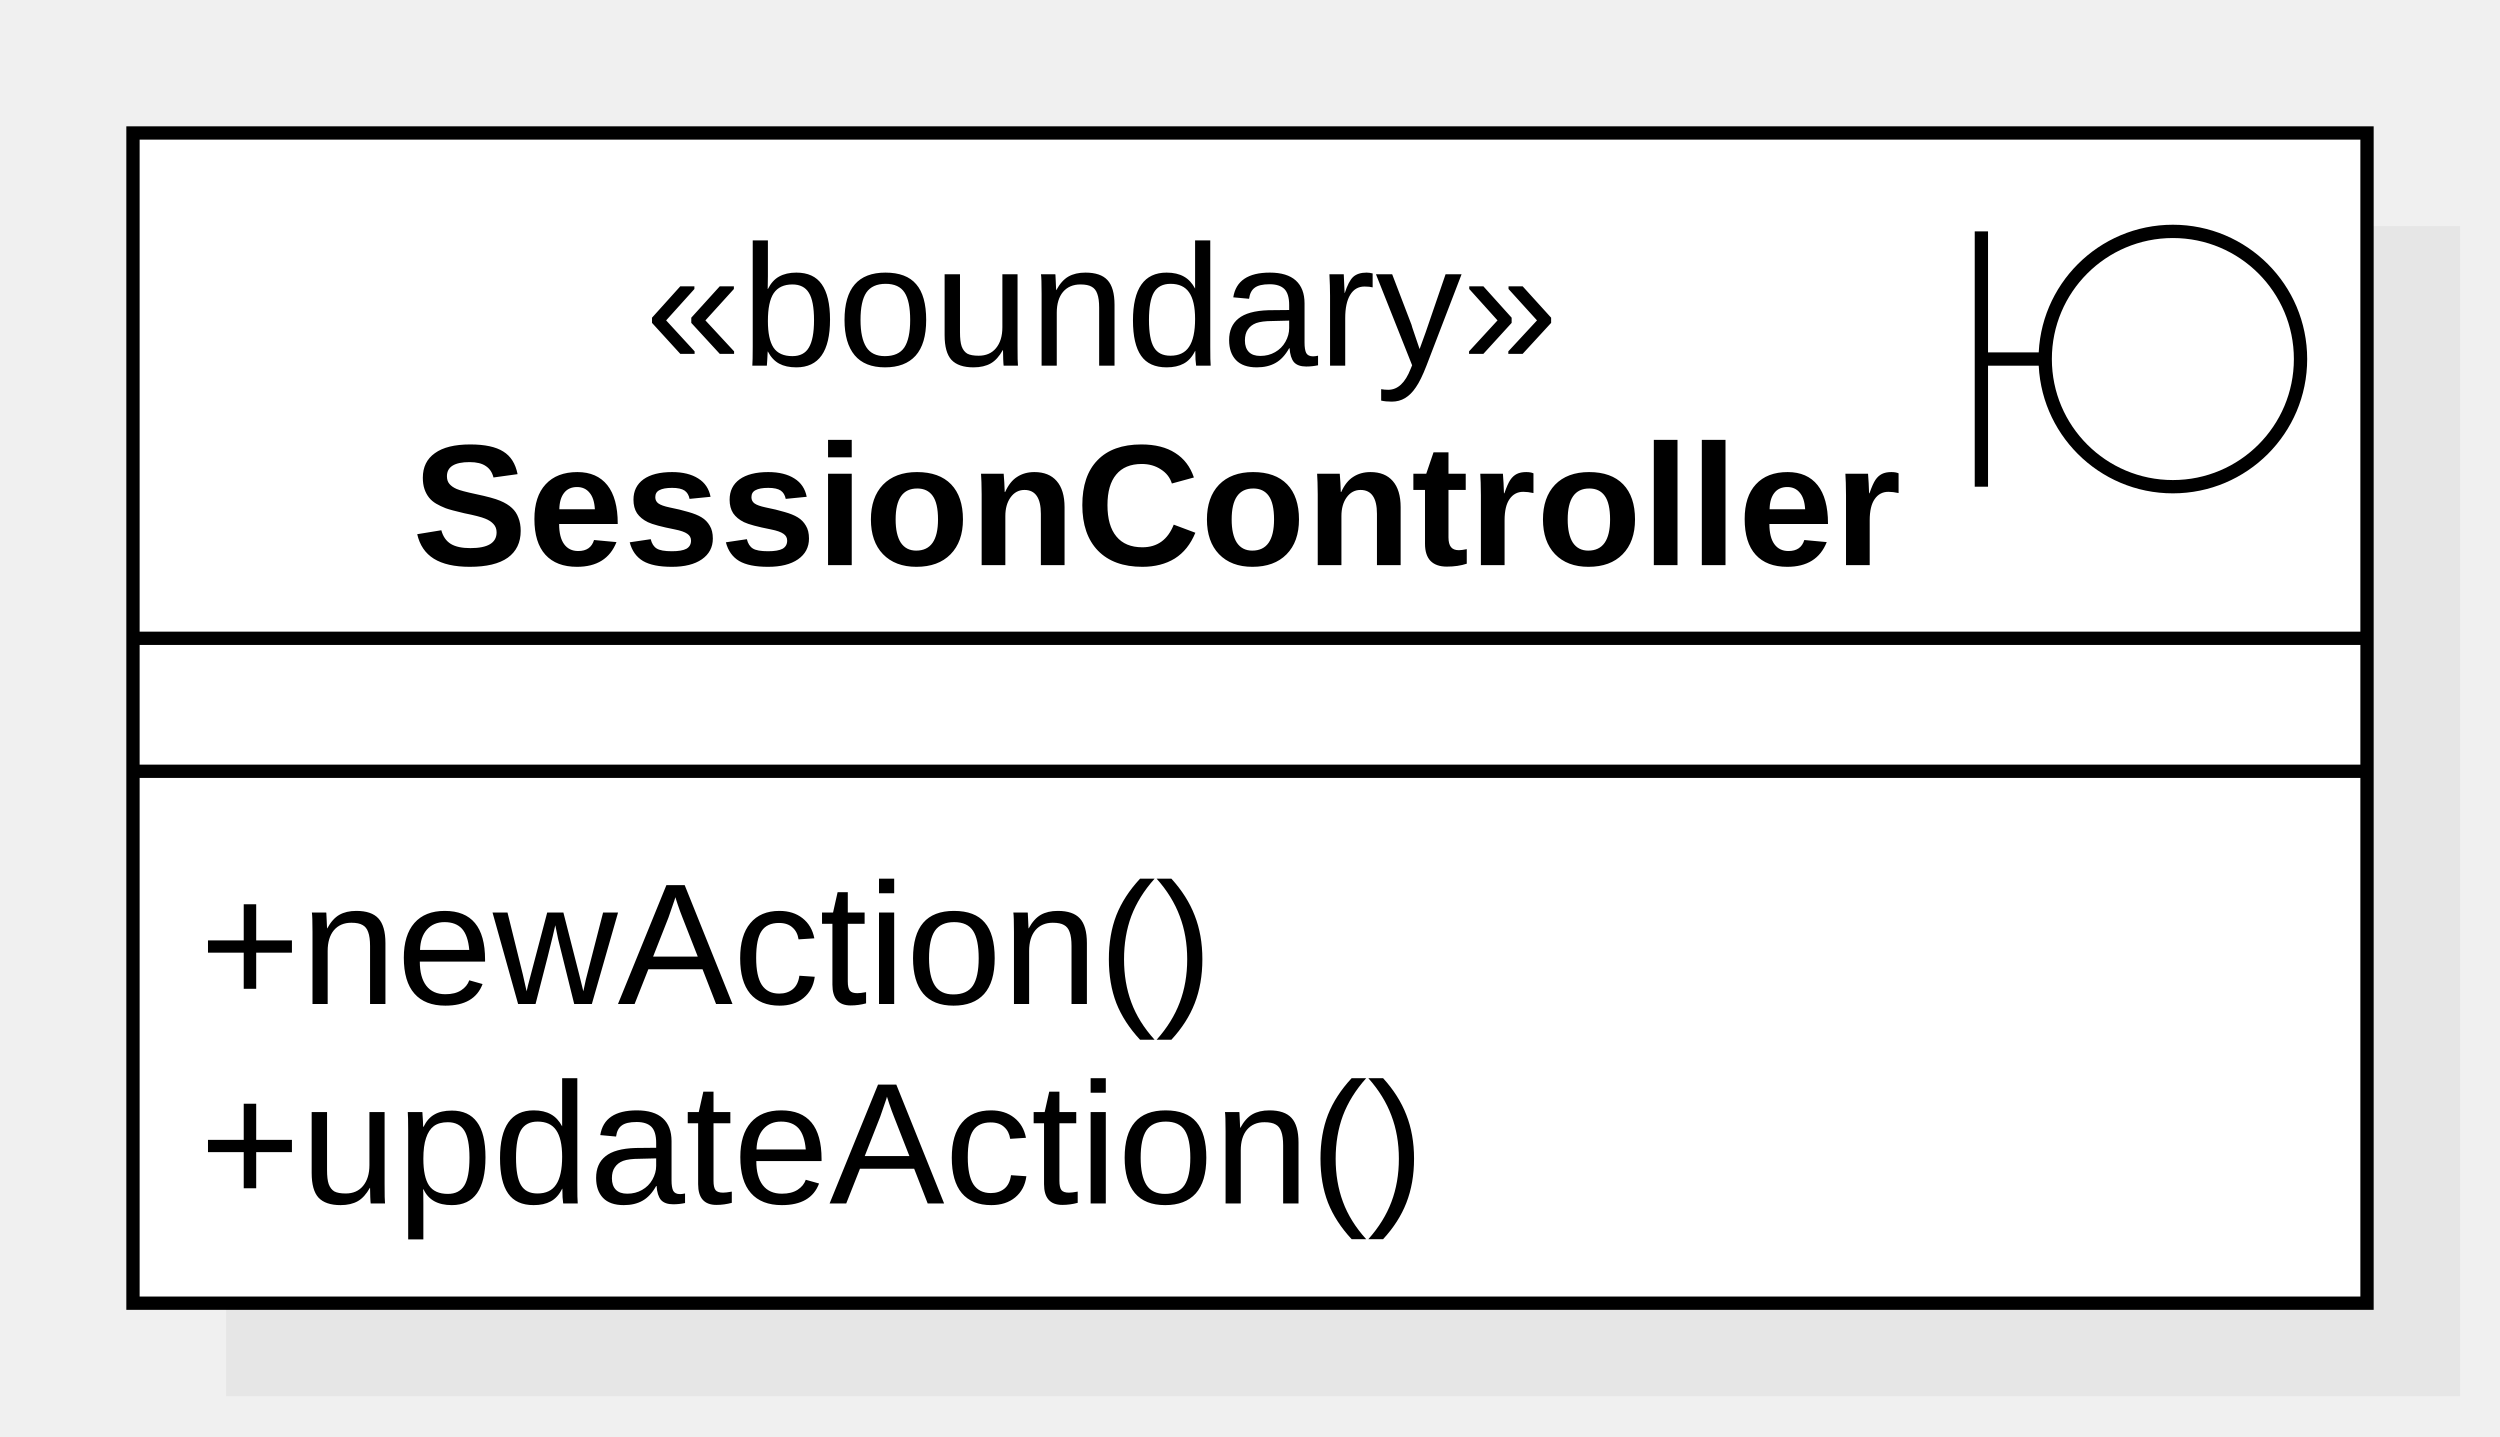
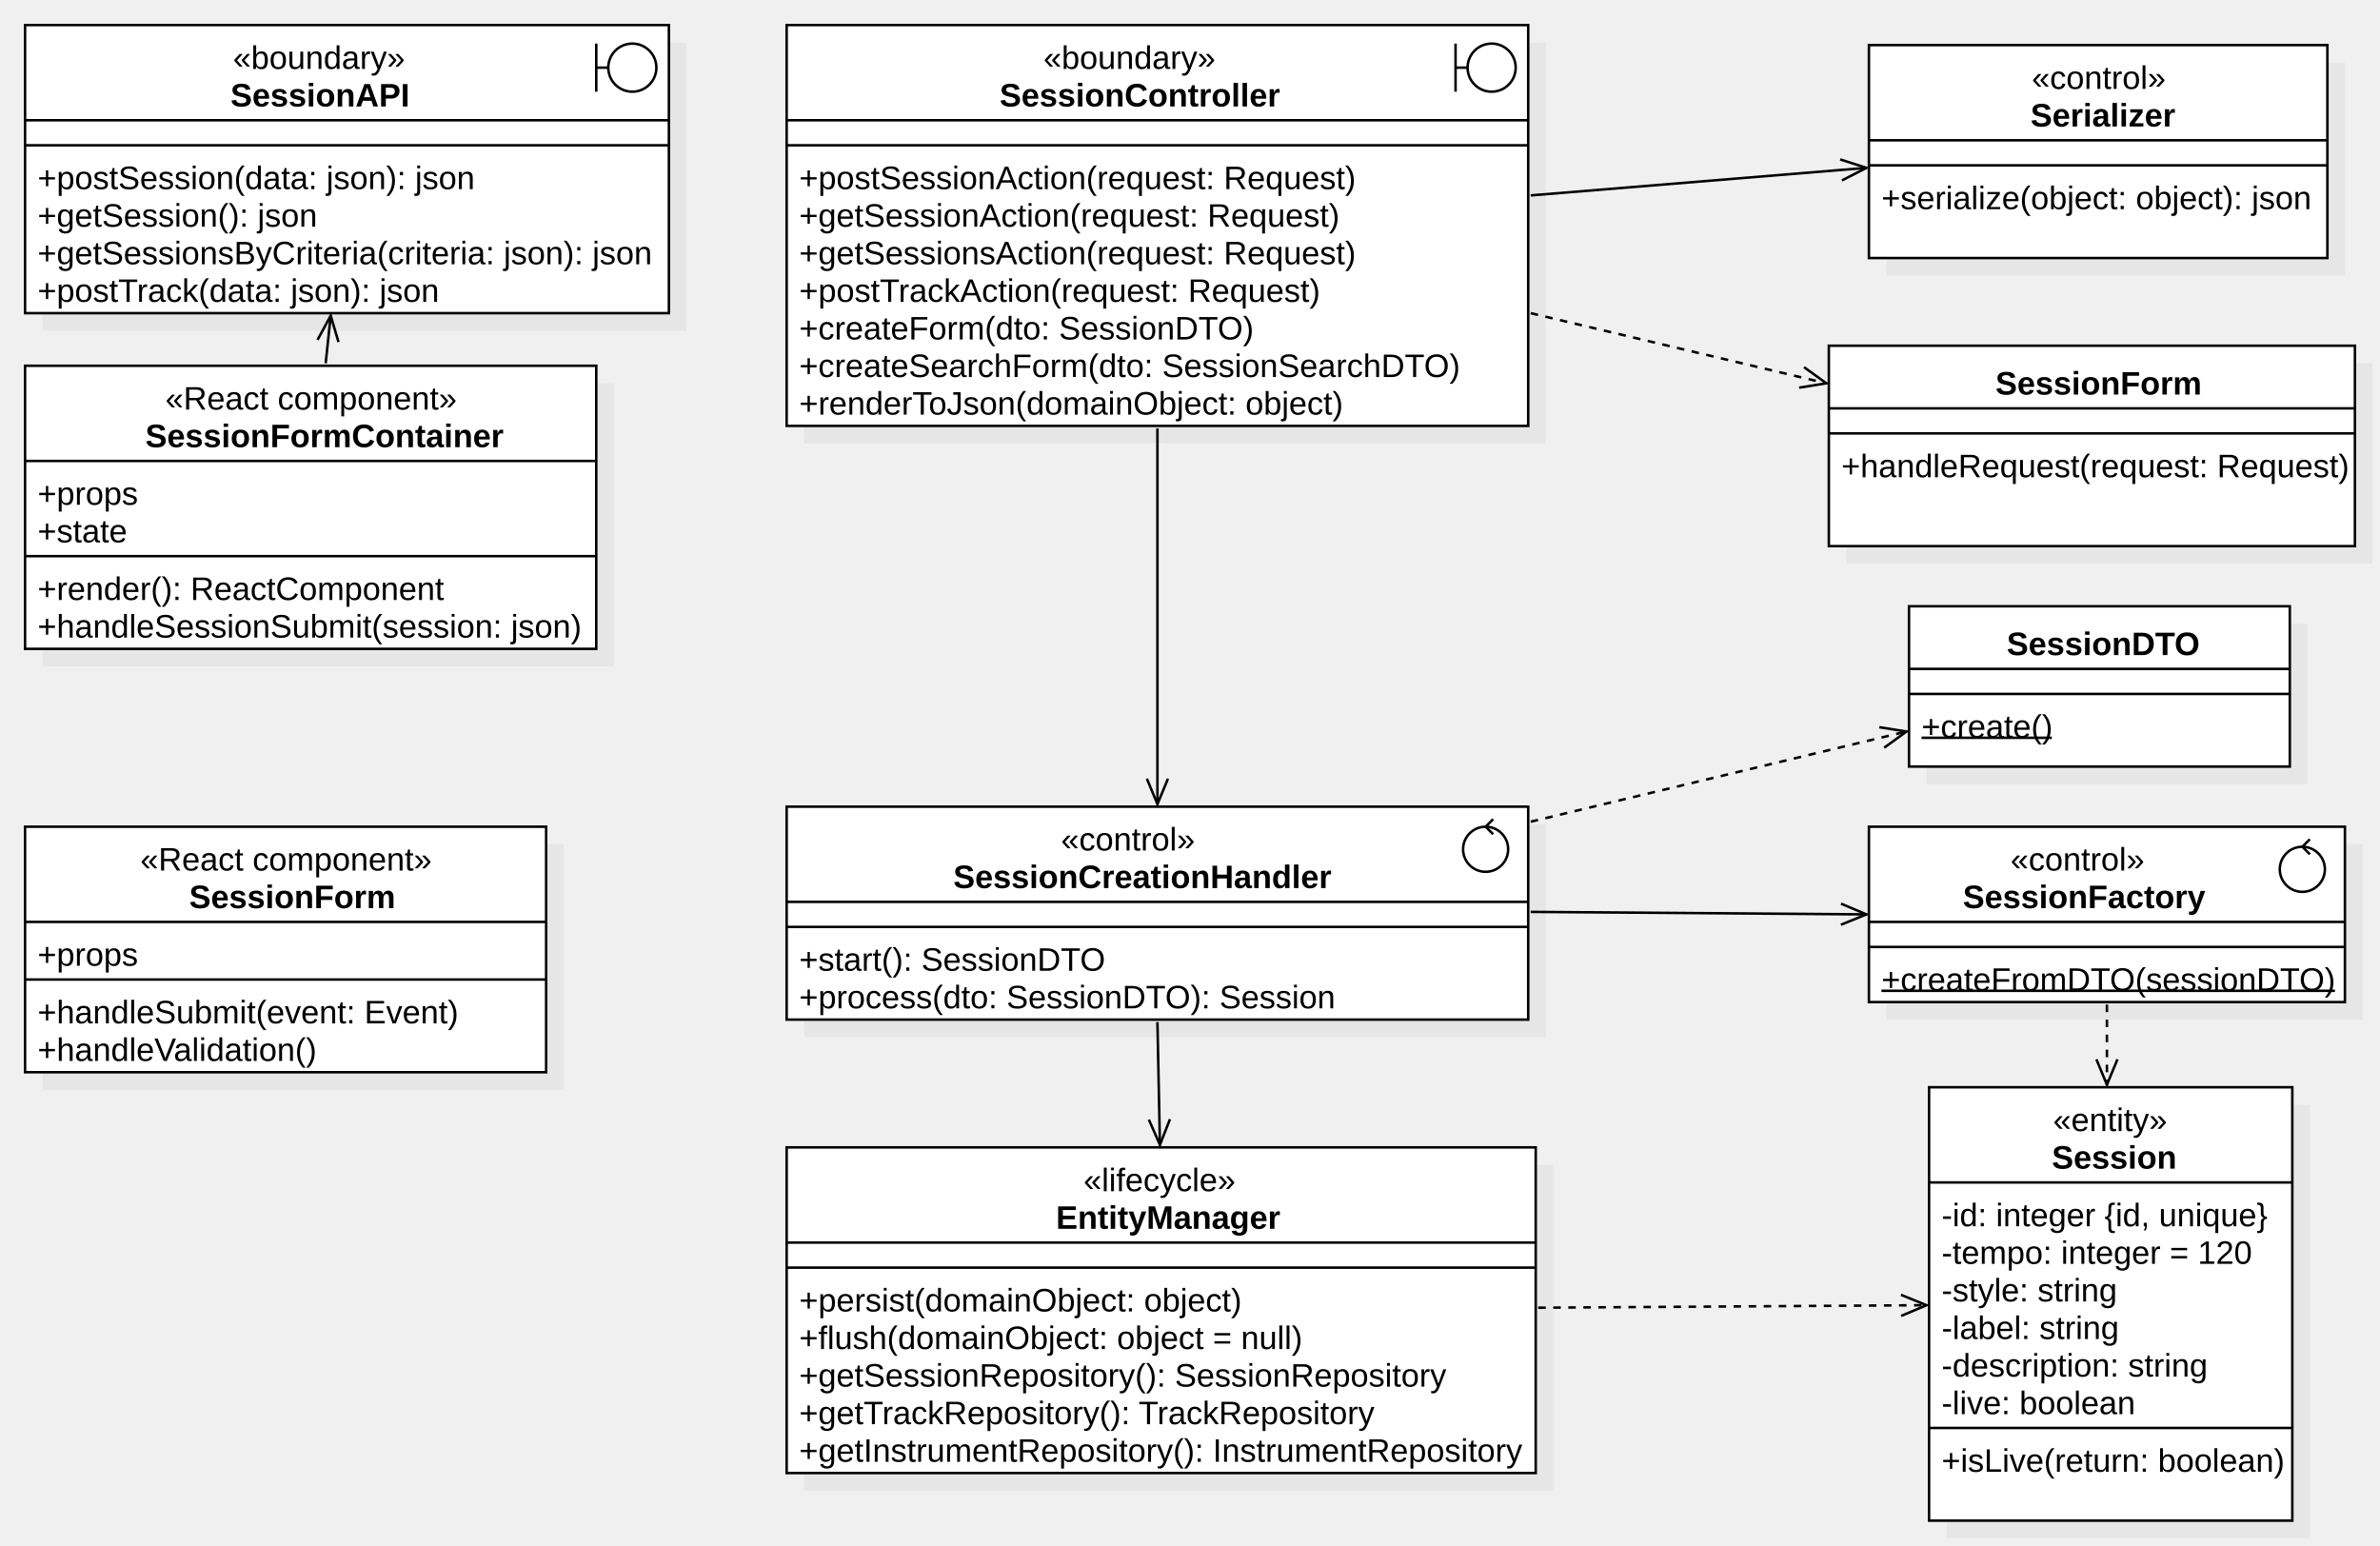
- <svg xmlns="http://www.w3.org/2000/svg" version="1.1" width="188" height="108">
+ <svg xmlns="http://www.w3.org/2000/svg" version="1.1" width="950" height="617">
  <defs />
  <g>
-     <g transform="translate(-22,-30) scale(1,1)">
-       <rect fill="#C0C0C0" stroke="none" x="39" y="47" width="168" height="88" opacity="0.2" />
-     </g>
-     <g transform="translate(-22,-30) scale(1,1)">
-       <rect fill="#ffffff" stroke="none" x="32" y="40" width="168" height="88" />
-     </g>
-     <g transform="translate(-22,-30) scale(1,1)">
-       <path fill="none" stroke="#000000" d="M 32 40 L 200 40 L 200 128 L 32 128 L 32 40 Z Z" stroke-miterlimit="10" />
-     </g>
-     <g transform="translate(-22,-30) scale(1,1)">
-       <path fill="#ffffff" stroke="none" d="M 175.8 57 C 175.8 51.698 180.098 47.4 185.4 47.4 C 190.702 47.4 195 51.698 195 57 C 195 62.302 190.702 66.6 185.4 66.6 C 180.098 66.6 175.8 62.302 175.8 57 Z" />
-     </g>
-     <g transform="translate(-22,-30) scale(1,1)">
-       <path fill="none" stroke="#000000" d="M 175.8 57 C 175.8 51.698 180.098 47.4 185.4 47.4 C 190.702 47.4 195 51.698 195 57 C 195 62.302 190.702 66.6 185.4 66.6 C 180.098 66.6 175.8 62.302 175.8 57 Z" stroke-miterlimit="10" />
-     </g>
-     <g transform="translate(-22,-30) scale(1,1)">
-       <path fill="none" stroke="#000000" d="M 171 47.4 L 171 66.6" stroke-miterlimit="10" />
-     </g>
-     <g transform="translate(-22,-30) scale(1,1)">
-       <path fill="none" stroke="#000000" d="M 171 57 L 175.8 57" stroke-miterlimit="10" />
-     </g>
-     <g transform="translate(-22,-30) scale(1,1)">
-       <path fill="none" stroke="#000000" d="M 32 78 L 200 78" stroke-miterlimit="10" />
-     </g>
-     <g transform="translate(-22,-30) scale(1,1)">
-       <path fill="none" stroke="#000000" d="M 32 88 L 200 88" stroke-miterlimit="10" />
-     </g>
-     <g transform="translate(-22,-30) scale(1,1)">
-       <g>
-         <path fill="none" stroke="none" />
-         <text fill="#000000" stroke="none" font-family="Arial" font-size="13px" font-style="normal" font-weight="normal" text-decoration="none" x="70.5" y="57.5">«boundary»</text>
-       </g>
-     </g>
-     <g transform="translate(-22,-30) scale(1,1)">
-       <g>
-         <path fill="none" stroke="none" />
-         <text fill="#000000" stroke="none" font-family="Arial" font-size="13px" font-style="normal" font-weight="bold" text-decoration="none" x="53" y="72.5">SessionController</text>
-       </g>
-     </g>
-     <g transform="translate(-22,-30) scale(1,1)">
-       <g>
-         <path fill="none" stroke="none" />
-         <text fill="#000000" stroke="none" font-family="Arial" font-size="13px" font-style="normal" font-weight="normal" text-decoration="none" x="37" y="105.5">+newAction()</text>
-       </g>
-     </g>
-     <g transform="translate(-22,-30) scale(1,1)">
-       <g>
-         <path fill="none" stroke="none" />
-         <text fill="#000000" stroke="none" font-family="Arial" font-size="13px" font-style="normal" font-weight="normal" text-decoration="none" x="37" y="120.5">+updateAction()</text>
-       </g>
+     <g transform="translate(-14,-14) scale(1,1)">
+       <rect fill="#C0C0C0" stroke="none" x="335" y="31" width="296" height="160" opacity="0.2" />
+     </g>
+     <g transform="translate(-14,-14) scale(1,1)">
+       <rect fill="#ffffff" stroke="none" x="328" y="24" width="296" height="160" />
+     </g>
+     <g transform="translate(-14,-14) scale(1,1)">
+       <path fill="none" stroke="#000000" d="M 328 24 L 624 24 L 624 184 L 328 184 L 328 24 Z Z" stroke-miterlimit="10" />
+     </g>
+     <g transform="translate(-14,-14) scale(1,1)">
+       <path fill="#ffffff" stroke="none" d="M 599.8 41 C 599.8 35.698 604.098 31.4 609.4 31.4 C 614.702 31.4 619 35.698 619 41 C 619 46.302 614.702 50.6 609.4 50.6 C 604.098 50.6 599.8 46.302 599.8 41 Z" />
+     </g>
+     <g transform="translate(-14,-14) scale(1,1)">
+       <path fill="none" stroke="#000000" d="M 599.8 41 C 599.8 35.698 604.098 31.4 609.4 31.4 C 614.702 31.4 619 35.698 619 41 C 619 46.302 614.702 50.6 609.4 50.6 C 604.098 50.6 599.8 46.302 599.8 41 Z" stroke-miterlimit="10" />
+     </g>
+     <g transform="translate(-14,-14) scale(1,1)">
+       <path fill="none" stroke="#000000" d="M 595 31.4 L 595 50.6" stroke-miterlimit="10" />
+     </g>
+     <g transform="translate(-14,-14) scale(1,1)">
+       <path fill="none" stroke="#000000" d="M 595 41 L 599.8 41" stroke-miterlimit="10" />
+     </g>
+     <g transform="translate(-14,-14) scale(1,1)">
+       <path fill="none" stroke="#000000" d="M 328 62 L 624 62" stroke-miterlimit="10" />
+     </g>
+     <g transform="translate(-14,-14) scale(1,1)">
+       <path fill="none" stroke="#000000" d="M 328 72 L 624 72" stroke-miterlimit="10" />
+     </g>
+     <g transform="translate(-14,-14) scale(1,1)">
+       <g>
+         <path fill="none" stroke="none" />
+         <text fill="#000000" stroke="none" font-family="Arial" font-size="13px" font-style="normal" font-weight="normal" text-decoration="none" x="430.5" y="41.5">«boundary»</text>
+       </g>
+     </g>
+     <g transform="translate(-14,-14) scale(1,1)">
+       <g>
+         <path fill="none" stroke="none" />
+         <text fill="#000000" stroke="none" font-family="Arial" font-size="13px" font-style="normal" font-weight="bold" text-decoration="none" x="413" y="56.5">SessionController</text>
+       </g>
+     </g>
+     <g transform="translate(-14,-14) scale(1,1)">
+       <g>
+         <path fill="none" stroke="none" />
+         <text fill="#000000" stroke="none" font-family="Arial" font-size="13px" font-style="normal" font-weight="normal" text-decoration="none" x="333" y="89.5">+postSessionAction(request: Request)</text>
+       </g>
+     </g>
+     <g transform="translate(-14,-14) scale(1,1)">
+       <g>
+         <path fill="none" stroke="none" />
+         <text fill="#000000" stroke="none" font-family="Arial" font-size="13px" font-style="normal" font-weight="normal" text-decoration="none" x="333" y="104.5">+getSessionAction(request: Request)</text>
+       </g>
+     </g>
+     <g transform="translate(-14,-14) scale(1,1)">
+       <g>
+         <path fill="none" stroke="none" />
+         <text fill="#000000" stroke="none" font-family="Arial" font-size="13px" font-style="normal" font-weight="normal" text-decoration="none" x="333" y="119.5">+getSessionsAction(request: Request)</text>
+       </g>
+     </g>
+     <g transform="translate(-14,-14) scale(1,1)">
+       <g>
+         <path fill="none" stroke="none" />
+         <text fill="#000000" stroke="none" font-family="Arial" font-size="13px" font-style="normal" font-weight="normal" text-decoration="none" x="333" y="134.5">+postTrackAction(request: Request)</text>
+       </g>
+     </g>
+     <g transform="translate(-14,-14) scale(1,1)">
+       <g>
+         <path fill="none" stroke="none" />
+         <text fill="#000000" stroke="none" font-family="Arial" font-size="13px" font-style="normal" font-weight="normal" text-decoration="none" x="333" y="149.5">+createForm(dto: SessionDTO)</text>
+       </g>
+     </g>
+     <g transform="translate(-14,-14) scale(1,1)">
+       <g>
+         <path fill="none" stroke="none" />
+         <text fill="#000000" stroke="none" font-family="Arial" font-size="13px" font-style="normal" font-weight="normal" text-decoration="none" x="333" y="164.5">+createSearchForm(dto: SessionSearchDTO)</text>
+       </g>
+     </g>
+     <g transform="translate(-14,-14) scale(1,1)">
+       <g>
+         <path fill="none" stroke="none" />
+         <text fill="#000000" stroke="none" font-family="Arial" font-size="13px" font-style="normal" font-weight="normal" text-decoration="none" x="333" y="179.5">+renderToJson(domainObject: object)</text>
+       </g>
+     </g>
+     <g transform="translate(-14,-14) scale(1,1)">
+       <rect fill="#C0C0C0" stroke="none" x="31" y="167" width="228" height="113" opacity="0.2" />
+     </g>
+     <g transform="translate(-14,-14) scale(1,1)">
+       <rect fill="#ffffff" stroke="none" x="24" y="160" width="228" height="113" />
+     </g>
+     <g transform="translate(-14,-14) scale(1,1)">
+       <path fill="none" stroke="#000000" d="M 24 160 L 252 160 L 252 273 L 24 273 L 24 160 Z Z" stroke-miterlimit="10" />
+     </g>
+     <g transform="translate(-14,-14) scale(1,1)">
+       <path fill="none" stroke="#000000" d="M 24 198 L 252 198" stroke-miterlimit="10" />
+     </g>
+     <g transform="translate(-14,-14) scale(1,1)">
+       <path fill="none" stroke="#000000" d="M 24 236 L 252 236" stroke-miterlimit="10" />
+     </g>
+     <g transform="translate(-14,-14) scale(1,1)">
+       <g>
+         <path fill="none" stroke="none" />
+         <text fill="#000000" stroke="none" font-family="Arial" font-size="13px" font-style="normal" font-weight="normal" text-decoration="none" x="80" y="177.5">«React component»</text>
+       </g>
+     </g>
+     <g transform="translate(-14,-14) scale(1,1)">
+       <g>
+         <path fill="none" stroke="none" />
+         <text fill="#000000" stroke="none" font-family="Arial" font-size="13px" font-style="normal" font-weight="bold" text-decoration="none" x="72" y="192.5">SessionFormContainer</text>
+       </g>
+     </g>
+     <g transform="translate(-14,-14) scale(1,1)">
+       <g>
+         <path fill="none" stroke="none" />
+         <text fill="#000000" stroke="none" font-family="Arial" font-size="13px" font-style="normal" font-weight="normal" text-decoration="none" x="29" y="215.5">+props</text>
+       </g>
+     </g>
+     <g transform="translate(-14,-14) scale(1,1)">
+       <g>
+         <path fill="none" stroke="none" />
+         <text fill="#000000" stroke="none" font-family="Arial" font-size="13px" font-style="normal" font-weight="normal" text-decoration="none" x="29" y="230.5">+state</text>
+       </g>
+     </g>
+     <g transform="translate(-14,-14) scale(1,1)">
+       <g>
+         <path fill="none" stroke="none" />
+         <text fill="#000000" stroke="none" font-family="Arial" font-size="13px" font-style="normal" font-weight="normal" text-decoration="none" x="29" y="253.5">+render(): ReactComponent</text>
+       </g>
+     </g>
+     <g transform="translate(-14,-14) scale(1,1)">
+       <g>
+         <path fill="none" stroke="none" />
+         <text fill="#000000" stroke="none" font-family="Arial" font-size="13px" font-style="normal" font-weight="normal" text-decoration="none" x="29" y="268.5">+handleSessionSubmit(session: json)</text>
+       </g>
+     </g>
+     <g transform="translate(-14,-14) scale(1,1)">
+       <rect fill="#C0C0C0" stroke="none" x="31" y="351" width="208" height="98" opacity="0.2" />
+     </g>
+     <g transform="translate(-14,-14) scale(1,1)">
+       <rect fill="#ffffff" stroke="none" x="24" y="344" width="208" height="98" />
+     </g>
+     <g transform="translate(-14,-14) scale(1,1)">
+       <path fill="none" stroke="#000000" d="M 24 344 L 232 344 L 232 442 L 24 442 L 24 344 Z Z" stroke-miterlimit="10" />
+     </g>
+     <g transform="translate(-14,-14) scale(1,1)">
+       <path fill="none" stroke="#000000" d="M 24 382 L 232 382" stroke-miterlimit="10" />
+     </g>
+     <g transform="translate(-14,-14) scale(1,1)">
+       <path fill="none" stroke="#000000" d="M 24 405 L 232 405" stroke-miterlimit="10" />
+     </g>
+     <g transform="translate(-14,-14) scale(1,1)">
+       <g>
+         <path fill="none" stroke="none" />
+         <text fill="#000000" stroke="none" font-family="Arial" font-size="13px" font-style="normal" font-weight="normal" text-decoration="none" x="70" y="361.5">«React component»</text>
+       </g>
+     </g>
+     <g transform="translate(-14,-14) scale(1,1)">
+       <g>
+         <path fill="none" stroke="none" />
+         <text fill="#000000" stroke="none" font-family="Arial" font-size="13px" font-style="normal" font-weight="bold" text-decoration="none" x="89.5" y="376.5">SessionForm</text>
+       </g>
+     </g>
+     <g transform="translate(-14,-14) scale(1,1)">
+       <g>
+         <path fill="none" stroke="none" />
+         <text fill="#000000" stroke="none" font-family="Arial" font-size="13px" font-style="normal" font-weight="normal" text-decoration="none" x="29" y="399.5">+props</text>
+       </g>
+     </g>
+     <g transform="translate(-14,-14) scale(1,1)">
+       <g>
+         <path fill="none" stroke="none" />
+         <text fill="#000000" stroke="none" font-family="Arial" font-size="13px" font-style="normal" font-weight="normal" text-decoration="none" x="29" y="422.5">+handleSubmit(event: Event)</text>
+       </g>
+     </g>
+     <g transform="translate(-14,-14) scale(1,1)">
+       <g>
+         <path fill="none" stroke="none" />
+         <text fill="#000000" stroke="none" font-family="Arial" font-size="13px" font-style="normal" font-weight="normal" text-decoration="none" x="29" y="437.5">+handleValidation()</text>
+       </g>
+     </g>
+     <g transform="translate(-14,-14) scale(1,1)">
+       <rect fill="#C0C0C0" stroke="none" x="751" y="159" width="210" height="80" opacity="0.2" />
+     </g>
+     <g transform="translate(-14,-14) scale(1,1)">
+       <rect fill="#ffffff" stroke="none" x="744" y="152" width="210" height="80" />
+     </g>
+     <g transform="translate(-14,-14) scale(1,1)">
+       <path fill="none" stroke="#000000" d="M 744 152 L 954 152 L 954 232 L 744 232 L 744 152 Z Z" stroke-miterlimit="10" />
+     </g>
+     <g transform="translate(-14,-14) scale(1,1)">
+       <path fill="none" stroke="#000000" d="M 744 177 L 954 177" stroke-miterlimit="10" />
+     </g>
+     <g transform="translate(-14,-14) scale(1,1)">
+       <path fill="none" stroke="#000000" d="M 744 187 L 954 187" stroke-miterlimit="10" />
+     </g>
+     <g transform="translate(-14,-14) scale(1,1)">
+       <g>
+         <path fill="none" stroke="none" />
+         <text fill="#000000" stroke="none" font-family="Arial" font-size="13px" font-style="normal" font-weight="bold" text-decoration="none" x="810.5" y="171.5">SessionForm</text>
+       </g>
+     </g>
+     <g transform="translate(-14,-14) scale(1,1)">
+       <g>
+         <path fill="none" stroke="none" />
+         <text fill="#000000" stroke="none" font-family="Arial" font-size="13px" font-style="normal" font-weight="normal" text-decoration="none" x="749" y="204.5">+handleRequest(request: Request)</text>
+       </g>
+     </g>
+     <g transform="translate(-14,-14) scale(1,1)">
+       <rect fill="#C0C0C0" stroke="none" x="335" y="343" width="296" height="85" opacity="0.2" />
+     </g>
+     <g transform="translate(-14,-14) scale(1,1)">
+       <rect fill="#ffffff" stroke="none" x="328" y="336" width="296" height="85" />
+     </g>
+     <g transform="translate(-14,-14) scale(1,1)">
+       <path fill="none" stroke="#000000" d="M 328 336 L 624 336 L 624 421 L 328 421 L 328 336 Z Z" stroke-miterlimit="10" />
+     </g>
+     <g transform="translate(-14,-14) scale(1,1)">
+       <path fill="#ffffff" stroke="none" d="M 598 353 C 598 348.029 602.029 344 607 344 C 611.971 344 616 348.029 616 353 C 616 357.971 611.971 362 607 362 C 602.029 362 598 357.971 598 353 Z" />
+     </g>
+     <g transform="translate(-14,-14) scale(1,1)">
+       <path fill="none" stroke="#000000" d="M 598 353 C 598 348.029 602.029 344 607 344 C 611.971 344 616 348.029 616 353 C 616 357.971 611.971 362 607 362 C 602.029 362 598 357.971 598 353 Z" stroke-miterlimit="10" />
+     </g>
+     <g transform="translate(-14,-14) scale(1,1)">
+       <path fill="none" stroke="#000000" d="M 607 344 L 610 341" stroke-miterlimit="10" />
+     </g>
+     <g transform="translate(-14,-14) scale(1,1)">
+       <path fill="none" stroke="#000000" d="M 607 344 L 610 347" stroke-miterlimit="10" />
+     </g>
+     <g transform="translate(-14,-14) scale(1,1)">
+       <path fill="none" stroke="#000000" d="M 328 374 L 624 374" stroke-miterlimit="10" />
+     </g>
+     <g transform="translate(-14,-14) scale(1,1)">
+       <path fill="none" stroke="#000000" d="M 328 384 L 624 384" stroke-miterlimit="10" />
+     </g>
+     <g transform="translate(-14,-14) scale(1,1)">
+       <g>
+         <path fill="none" stroke="none" />
+         <text fill="#000000" stroke="none" font-family="Arial" font-size="13px" font-style="normal" font-weight="normal" text-decoration="none" x="437.5" y="353.5">«control»</text>
+       </g>
+     </g>
+     <g transform="translate(-14,-14) scale(1,1)">
+       <g>
+         <path fill="none" stroke="none" />
+         <text fill="#000000" stroke="none" font-family="Arial" font-size="13px" font-style="normal" font-weight="bold" text-decoration="none" x="394.5" y="368.5">SessionCreationHandler</text>
+       </g>
+     </g>
+     <g transform="translate(-14,-14) scale(1,1)">
+       <g>
+         <path fill="none" stroke="none" />
+         <text fill="#000000" stroke="none" font-family="Arial" font-size="13px" font-style="normal" font-weight="normal" text-decoration="none" x="333" y="401.5">+start(): SessionDTO</text>
+       </g>
+     </g>
+     <g transform="translate(-14,-14) scale(1,1)">
+       <g>
+         <path fill="none" stroke="none" />
+         <text fill="#000000" stroke="none" font-family="Arial" font-size="13px" font-style="normal" font-weight="normal" text-decoration="none" x="333" y="416.5">+process(dto: SessionDTO): Session</text>
+       </g>
+     </g>
+     <g transform="translate(-14,-14) scale(1,1)">
+       <rect fill="#C0C0C0" stroke="none" x="767" y="351" width="190" height="70" opacity="0.2" />
+     </g>
+     <g transform="translate(-14,-14) scale(1,1)">
+       <rect fill="#ffffff" stroke="none" x="760" y="344" width="190" height="70" />
+     </g>
+     <g transform="translate(-14,-14) scale(1,1)">
+       <path fill="none" stroke="#000000" d="M 760 344 L 950 344 L 950 414 L 760 414 L 760 344 Z Z" stroke-miterlimit="10" />
+     </g>
+     <g transform="translate(-14,-14) scale(1,1)">
+       <path fill="#ffffff" stroke="none" d="M 924 361 C 924 356.029 928.029 352 933 352 C 937.971 352 942 356.029 942 361 C 942 365.971 937.971 370 933 370 C 928.029 370 924 365.971 924 361 Z" />
+     </g>
+     <g transform="translate(-14,-14) scale(1,1)">
+       <path fill="none" stroke="#000000" d="M 924 361 C 924 356.029 928.029 352 933 352 C 937.971 352 942 356.029 942 361 C 942 365.971 937.971 370 933 370 C 928.029 370 924 365.971 924 361 Z" stroke-miterlimit="10" />
+     </g>
+     <g transform="translate(-14,-14) scale(1,1)">
+       <path fill="none" stroke="#000000" d="M 933 352 L 936 349" stroke-miterlimit="10" />
+     </g>
+     <g transform="translate(-14,-14) scale(1,1)">
+       <path fill="none" stroke="#000000" d="M 933 352 L 936 355" stroke-miterlimit="10" />
+     </g>
+     <g transform="translate(-14,-14) scale(1,1)">
+       <path fill="none" stroke="#000000" d="M 760 382 L 950 382" stroke-miterlimit="10" />
+     </g>
+     <g transform="translate(-14,-14) scale(1,1)">
+       <path fill="none" stroke="#000000" d="M 760 392 L 950 392" stroke-miterlimit="10" />
+     </g>
+     <g transform="translate(-14,-14) scale(1,1)">
+       <g>
+         <path fill="none" stroke="none" />
+         <text fill="#000000" stroke="none" font-family="Arial" font-size="13px" font-style="normal" font-weight="normal" text-decoration="none" x="816.5" y="361.5">«control»</text>
+       </g>
+     </g>
+     <g transform="translate(-14,-14) scale(1,1)">
+       <g>
+         <path fill="none" stroke="none" />
+         <text fill="#000000" stroke="none" font-family="Arial" font-size="13px" font-style="normal" font-weight="bold" text-decoration="none" x="797.5" y="376.5">SessionFactory</text>
+       </g>
+     </g>
+     <g transform="translate(-14,-14) scale(1,1)">
+       <g>
+         <path fill="none" stroke="none" />
+         <text fill="#000000" stroke="none" font-family="Arial" font-size="13px" font-style="normal" font-weight="normal" text-decoration="none" x="765" y="409.5">+createFromDTO(sessionDTO)</text>
+         <path fill="none" stroke="#000000" d="M 765 409.5 L 946 409.5" stroke-miterlimit="10" />
+       </g>
+     </g>
+     <g transform="translate(-14,-14) scale(1,1)">
+       <rect fill="#C0C0C0" stroke="none" x="335" y="479" width="299" height="130" opacity="0.2" />
+     </g>
+     <g transform="translate(-14,-14) scale(1,1)">
+       <rect fill="#ffffff" stroke="none" x="328" y="472" width="299" height="130" />
+     </g>
+     <g transform="translate(-14,-14) scale(1,1)">
+       <path fill="none" stroke="#000000" d="M 328 472 L 627 472 L 627 602 L 328 602 L 328 472 Z Z" stroke-miterlimit="10" />
+     </g>
+     <g transform="translate(-14,-14) scale(1,1)">
+       <path fill="none" stroke="#000000" d="M 328 510 L 627 510" stroke-miterlimit="10" />
+     </g>
+     <g transform="translate(-14,-14) scale(1,1)">
+       <path fill="none" stroke="#000000" d="M 328 520 L 627 520" stroke-miterlimit="10" />
+     </g>
+     <g transform="translate(-14,-14) scale(1,1)">
+       <g>
+         <path fill="none" stroke="none" />
+         <text fill="#000000" stroke="none" font-family="Arial" font-size="13px" font-style="normal" font-weight="normal" text-decoration="none" x="446.5" y="489.5">«lifecycle»</text>
+       </g>
+     </g>
+     <g transform="translate(-14,-14) scale(1,1)">
+       <g>
+         <path fill="none" stroke="none" />
+         <text fill="#000000" stroke="none" font-family="Arial" font-size="13px" font-style="normal" font-weight="bold" text-decoration="none" x="435.5" y="504.5">EntityManager</text>
+       </g>
+     </g>
+     <g transform="translate(-14,-14) scale(1,1)">
+       <g>
+         <path fill="none" stroke="none" />
+         <text fill="#000000" stroke="none" font-family="Arial" font-size="13px" font-style="normal" font-weight="normal" text-decoration="none" x="333" y="537.5">+persist(domainObject: object)</text>
+       </g>
+     </g>
+     <g transform="translate(-14,-14) scale(1,1)">
+       <g>
+         <path fill="none" stroke="none" />
+         <text fill="#000000" stroke="none" font-family="Arial" font-size="13px" font-style="normal" font-weight="normal" text-decoration="none" x="333" y="552.5">+flush(domainObject: object = null)</text>
+       </g>
+     </g>
+     <g transform="translate(-14,-14) scale(1,1)">
+       <g>
+         <path fill="none" stroke="none" />
+         <text fill="#000000" stroke="none" font-family="Arial" font-size="13px" font-style="normal" font-weight="normal" text-decoration="none" x="333" y="567.5">+getSessionRepository(): SessionRepository</text>
+       </g>
+     </g>
+     <g transform="translate(-14,-14) scale(1,1)">
+       <g>
+         <path fill="none" stroke="none" />
+         <text fill="#000000" stroke="none" font-family="Arial" font-size="13px" font-style="normal" font-weight="normal" text-decoration="none" x="333" y="582.5">+getTrackRepository(): TrackRepository</text>
+       </g>
+     </g>
+     <g transform="translate(-14,-14) scale(1,1)">
+       <g>
+         <path fill="none" stroke="none" />
+         <text fill="#000000" stroke="none" font-family="Arial" font-size="13px" font-style="normal" font-weight="normal" text-decoration="none" x="333" y="597.5">+getInstrumentRepository(): InstrumentRepository</text>
+       </g>
+     </g>
+     <g transform="translate(-14,-14) scale(1,1)">
+       <path fill="none" stroke="#000000" d="M 476 185 L 476 335" stroke-miterlimit="10" />
+     </g>
+     <g transform="translate(-14,-14) scale(1,1)">
+       <path fill="none" stroke="#000000" d="M 471.79 324.837 L 476 335 L 480.21 324.837" stroke-miterlimit="10" />
+     </g>
+     <g transform="translate(-14,-14) scale(1,1)">
+       <path fill="none" stroke="#000000" d="M 625 378 L 759 379" stroke-miterlimit="10" />
+     </g>
+     <g transform="translate(-14,-14) scale(1,1)">
+       <path fill="none" stroke="#000000" d="M 748.806 383.134 L 759 379 L 748.869 374.715" stroke-miterlimit="10" />
+     </g>
+     <g transform="translate(-14,-14) scale(1,1)">
+       <path fill="none" stroke="#000000" d="M 476 422 L 477 471" stroke-miterlimit="10" />
+     </g>
+     <g transform="translate(-14,-14) scale(1,1)">
+       <path fill="none" stroke="#000000" d="M 472.584 460.925 L 477 471 L 481.001 460.754" stroke-miterlimit="10" />
+     </g>
+     <g transform="translate(-14,-14) scale(1,1)">
+       <rect fill="#C0C0C0" stroke="none" x="783" y="263" width="152" height="64" opacity="0.2" />
+     </g>
+     <g transform="translate(-14,-14) scale(1,1)">
+       <rect fill="#ffffff" stroke="none" x="776" y="256" width="152" height="64" />
+     </g>
+     <g transform="translate(-14,-14) scale(1,1)">
+       <path fill="none" stroke="#000000" d="M 776 256 L 928 256 L 928 320 L 776 320 L 776 256 Z Z" stroke-miterlimit="10" />
+     </g>
+     <g transform="translate(-14,-14) scale(1,1)">
+       <path fill="none" stroke="#000000" d="M 776 281 L 928 281" stroke-miterlimit="10" />
+     </g>
+     <g transform="translate(-14,-14) scale(1,1)">
+       <path fill="none" stroke="#000000" d="M 776 291 L 928 291" stroke-miterlimit="10" />
+     </g>
+     <g transform="translate(-14,-14) scale(1,1)">
+       <g>
+         <path fill="none" stroke="none" />
+         <text fill="#000000" stroke="none" font-family="Arial" font-size="13px" font-style="normal" font-weight="bold" text-decoration="none" x="815" y="275.5">SessionDTO</text>
+       </g>
+     </g>
+     <g transform="translate(-14,-14) scale(1,1)">
+       <g>
+         <path fill="none" stroke="none" />
+         <text fill="#000000" stroke="none" font-family="Arial" font-size="13px" font-style="normal" font-weight="normal" text-decoration="none" x="781" y="308.5">+create()</text>
+         <path fill="none" stroke="#000000" d="M 781 308.5 L 833 308.5" stroke-miterlimit="10" />
+       </g>
+     </g>
+     <g transform="translate(-14,-14) scale(1,1)">
+       <rect fill="#C0C0C0" stroke="none" x="31" y="31" width="257" height="115" opacity="0.2" />
+     </g>
+     <g transform="translate(-14,-14) scale(1,1)">
+       <rect fill="#ffffff" stroke="none" x="24" y="24" width="257" height="115" />
+     </g>
+     <g transform="translate(-14,-14) scale(1,1)">
+       <path fill="none" stroke="#000000" d="M 24 24 L 281 24 L 281 139 L 24 139 L 24 24 Z Z" stroke-miterlimit="10" />
+     </g>
+     <g transform="translate(-14,-14) scale(1,1)">
+       <path fill="#ffffff" stroke="none" d="M 256.8 41 C 256.8 35.698 261.098 31.4 266.4 31.4 C 271.702 31.4 276 35.698 276 41 C 276 46.302 271.702 50.6 266.4 50.6 C 261.098 50.6 256.8 46.302 256.8 41 Z" />
+     </g>
+     <g transform="translate(-14,-14) scale(1,1)">
+       <path fill="none" stroke="#000000" d="M 256.8 41 C 256.8 35.698 261.098 31.4 266.4 31.4 C 271.702 31.4 276 35.698 276 41 C 276 46.302 271.702 50.6 266.4 50.6 C 261.098 50.6 256.8 46.302 256.8 41 Z" stroke-miterlimit="10" />
+     </g>
+     <g transform="translate(-14,-14) scale(1,1)">
+       <path fill="none" stroke="#000000" d="M 252 31.4 L 252 50.6" stroke-miterlimit="10" />
+     </g>
+     <g transform="translate(-14,-14) scale(1,1)">
+       <path fill="none" stroke="#000000" d="M 252 41 L 256.8 41" stroke-miterlimit="10" />
+     </g>
+     <g transform="translate(-14,-14) scale(1,1)">
+       <path fill="none" stroke="#000000" d="M 24 62 L 281 62" stroke-miterlimit="10" />
+     </g>
+     <g transform="translate(-14,-14) scale(1,1)">
+       <path fill="none" stroke="#000000" d="M 24 72 L 281 72" stroke-miterlimit="10" />
+     </g>
+     <g transform="translate(-14,-14) scale(1,1)">
+       <g>
+         <path fill="none" stroke="none" />
+         <text fill="#000000" stroke="none" font-family="Arial" font-size="13px" font-style="normal" font-weight="normal" text-decoration="none" x="107" y="41.5">«boundary»</text>
+       </g>
+     </g>
+     <g transform="translate(-14,-14) scale(1,1)">
+       <g>
+         <path fill="none" stroke="none" />
+         <text fill="#000000" stroke="none" font-family="Arial" font-size="13px" font-style="normal" font-weight="bold" text-decoration="none" x="106" y="56.5">SessionAPI</text>
+       </g>
+     </g>
+     <g transform="translate(-14,-14) scale(1,1)">
+       <g>
+         <path fill="none" stroke="none" />
+         <text fill="#000000" stroke="none" font-family="Arial" font-size="13px" font-style="normal" font-weight="normal" text-decoration="none" x="29" y="89.5">+postSession(data: json): json</text>
+       </g>
+     </g>
+     <g transform="translate(-14,-14) scale(1,1)">
+       <g>
+         <path fill="none" stroke="none" />
+         <text fill="#000000" stroke="none" font-family="Arial" font-size="13px" font-style="normal" font-weight="normal" text-decoration="none" x="29" y="104.5">+getSession(): json</text>
+       </g>
+     </g>
+     <g transform="translate(-14,-14) scale(1,1)">
+       <g>
+         <path fill="none" stroke="none" />
+         <text fill="#000000" stroke="none" font-family="Arial" font-size="13px" font-style="normal" font-weight="normal" text-decoration="none" x="29" y="119.5">+getSessionsByCriteria(criteria: json): json</text>
+       </g>
+     </g>
+     <g transform="translate(-14,-14) scale(1,1)">
+       <g>
+         <path fill="none" stroke="none" />
+         <text fill="#000000" stroke="none" font-family="Arial" font-size="13px" font-style="normal" font-weight="normal" text-decoration="none" x="29" y="134.5">+postTrack(data: json): json</text>
+       </g>
+     </g>
+     <g transform="translate(-14,-14) scale(1,1)">
+       <path fill="none" stroke="#000000" d="M 625 139 L 743 167" stroke-miterlimit="10" stroke-dasharray="3" />
+     </g>
+     <g transform="translate(-14,-14) scale(1,1)">
+       <path fill="none" stroke="#000000" d="M 732.14 168.749 L 743 167 L 734.084 160.558" stroke-miterlimit="10" />
+     </g>
+     <g transform="translate(-14,-14) scale(1,1)">
+       <path fill="none" stroke="#000000" d="M 144 159 L 146 140" stroke-miterlimit="10" />
+     </g>
+     <g transform="translate(-14,-14) scale(1,1)">
+       <path fill="none" stroke="#000000" d="M 149.123 150.548 L 146 140 L 140.75 149.666" stroke-miterlimit="10" />
+     </g>
+     <g transform="translate(-14,-14) scale(1,1)">
+       <rect fill="#C0C0C0" stroke="none" x="791" y="455" width="145" height="173" opacity="0.2" />
+     </g>
+     <g transform="translate(-14,-14) scale(1,1)">
+       <rect fill="#ffffff" stroke="none" x="784" y="448" width="145" height="173" />
+     </g>
+     <g transform="translate(-14,-14) scale(1,1)">
+       <path fill="none" stroke="#000000" d="M 784 448 L 929 448 L 929 621 L 784 621 L 784 448 Z Z" stroke-miterlimit="10" />
+     </g>
+     <g transform="translate(-14,-14) scale(1,1)">
+       <path fill="none" stroke="#000000" d="M 784 486 L 929 486" stroke-miterlimit="10" />
+     </g>
+     <g transform="translate(-14,-14) scale(1,1)">
+       <path fill="none" stroke="#000000" d="M 784 584 L 929 584" stroke-miterlimit="10" />
+     </g>
+     <g transform="translate(-14,-14) scale(1,1)">
+       <g>
+         <path fill="none" stroke="none" />
+         <text fill="#000000" stroke="none" font-family="Arial" font-size="13px" font-style="normal" font-weight="normal" text-decoration="none" x="833.5" y="465.5">«entity»</text>
+       </g>
+     </g>
+     <g transform="translate(-14,-14) scale(1,1)">
+       <g>
+         <path fill="none" stroke="none" />
+         <text fill="#000000" stroke="none" font-family="Arial" font-size="13px" font-style="normal" font-weight="bold" text-decoration="none" x="833" y="480.5">Session</text>
+       </g>
+     </g>
+     <g transform="translate(-14,-14) scale(1,1)">
+       <g>
+         <path fill="none" stroke="none" />
+         <text fill="#000000" stroke="none" font-family="Arial" font-size="13px" font-style="normal" font-weight="normal" text-decoration="none" x="789" y="503.5">-id: integer {id, unique}</text>
+       </g>
+     </g>
+     <g transform="translate(-14,-14) scale(1,1)">
+       <g>
+         <path fill="none" stroke="none" />
+         <text fill="#000000" stroke="none" font-family="Arial" font-size="13px" font-style="normal" font-weight="normal" text-decoration="none" x="789" y="518.5">-tempo: integer = 120</text>
+       </g>
+     </g>
+     <g transform="translate(-14,-14) scale(1,1)">
+       <g>
+         <path fill="none" stroke="none" />
+         <text fill="#000000" stroke="none" font-family="Arial" font-size="13px" font-style="normal" font-weight="normal" text-decoration="none" x="789" y="533.5">-style: string</text>
+       </g>
+     </g>
+     <g transform="translate(-14,-14) scale(1,1)">
+       <g>
+         <path fill="none" stroke="none" />
+         <text fill="#000000" stroke="none" font-family="Arial" font-size="13px" font-style="normal" font-weight="normal" text-decoration="none" x="789" y="548.5">-label: string</text>
+       </g>
+     </g>
+     <g transform="translate(-14,-14) scale(1,1)">
+       <g>
+         <path fill="none" stroke="none" />
+         <text fill="#000000" stroke="none" font-family="Arial" font-size="13px" font-style="normal" font-weight="normal" text-decoration="none" x="789" y="563.5">-description: string</text>
+       </g>
+     </g>
+     <g transform="translate(-14,-14) scale(1,1)">
+       <g>
+         <path fill="none" stroke="none" />
+         <text fill="#000000" stroke="none" font-family="Arial" font-size="13px" font-style="normal" font-weight="normal" text-decoration="none" x="789" y="578.5">-live: boolean</text>
+       </g>
+     </g>
+     <g transform="translate(-14,-14) scale(1,1)">
+       <g>
+         <path fill="none" stroke="none" />
+         <text fill="#000000" stroke="none" font-family="Arial" font-size="13px" font-style="normal" font-weight="normal" text-decoration="none" x="789" y="601.5">+isLive(return: boolean)</text>
+       </g>
+     </g>
+     <g transform="translate(-14,-14) scale(1,1)">
+       <path fill="none" stroke="#000000" d="M 628 536 L 783 535" stroke-miterlimit="10" stroke-dasharray="3" />
+     </g>
+     <g transform="translate(-14,-14) scale(1,1)">
+       <path fill="none" stroke="#000000" d="M 772.865 539.275 L 783 535 L 772.81 530.856" stroke-miterlimit="10" />
+     </g>
+     <g transform="translate(-14,-14) scale(1,1)">
+       <path fill="none" stroke="#000000" d="M 855 415 L 855 447" stroke-miterlimit="10" stroke-dasharray="3" />
+     </g>
+     <g transform="translate(-14,-14) scale(1,1)">
+       <path fill="none" stroke="#000000" d="M 850.79 436.837 L 855 447 L 859.21 436.837" stroke-miterlimit="10" />
+     </g>
+     <g transform="translate(-14,-14) scale(1,1)">
+       <path fill="none" stroke="#000000" d="M 625 342 L 775 306" stroke-miterlimit="10" stroke-dasharray="3" />
+     </g>
+     <g transform="translate(-14,-14) scale(1,1)">
+       <path fill="none" stroke="#000000" d="M 766.1 312.465 L 775 306 L 764.136 304.278" stroke-miterlimit="10" />
+     </g>
+     <g transform="translate(-14,-14) scale(1,1)">
+       <rect fill="#C0C0C0" stroke="none" x="767" y="39" width="183" height="85" opacity="0.2" />
+     </g>
+     <g transform="translate(-14,-14) scale(1,1)">
+       <rect fill="#ffffff" stroke="none" x="760" y="32" width="183" height="85" />
+     </g>
+     <g transform="translate(-14,-14) scale(1,1)">
+       <path fill="none" stroke="#000000" d="M 760 32 L 943 32 L 943 117 L 760 117 L 760 32 Z Z" stroke-miterlimit="10" />
+     </g>
+     <g transform="translate(-14,-14) scale(1,1)">
+       <path fill="none" stroke="#000000" d="M 760 70 L 943 70" stroke-miterlimit="10" />
+     </g>
+     <g transform="translate(-14,-14) scale(1,1)">
+       <path fill="none" stroke="#000000" d="M 760 80 L 943 80" stroke-miterlimit="10" />
+     </g>
+     <g transform="translate(-14,-14) scale(1,1)">
+       <g>
+         <path fill="none" stroke="none" />
+         <text fill="#000000" stroke="none" font-family="Arial" font-size="13px" font-style="normal" font-weight="normal" text-decoration="none" x="825" y="49.5">«control»</text>
+       </g>
+     </g>
+     <g transform="translate(-14,-14) scale(1,1)">
+       <g>
+         <path fill="none" stroke="none" />
+         <text fill="#000000" stroke="none" font-family="Arial" font-size="13px" font-style="normal" font-weight="bold" text-decoration="none" x="824.5" y="64.5">Serializer</text>
+       </g>
+     </g>
+     <g transform="translate(-14,-14) scale(1,1)">
+       <g>
+         <path fill="none" stroke="none" />
+         <text fill="#000000" stroke="none" font-family="Arial" font-size="13px" font-style="normal" font-weight="normal" text-decoration="none" x="765" y="97.5">+serialize(object: object): json</text>
+       </g>
+     </g>
+     <g transform="translate(-14,-14) scale(1,1)">
+       <path fill="none" stroke="#000000" d="M 625 92 L 759 81" stroke-miterlimit="10" />
+     </g>
+     <g transform="translate(-14,-14) scale(1,1)">
+       <path fill="none" stroke="#000000" d="M 749.216 86.027 L 759 81 L 748.527 77.636" stroke-miterlimit="10" />
    </g>
  </g>
</svg>
